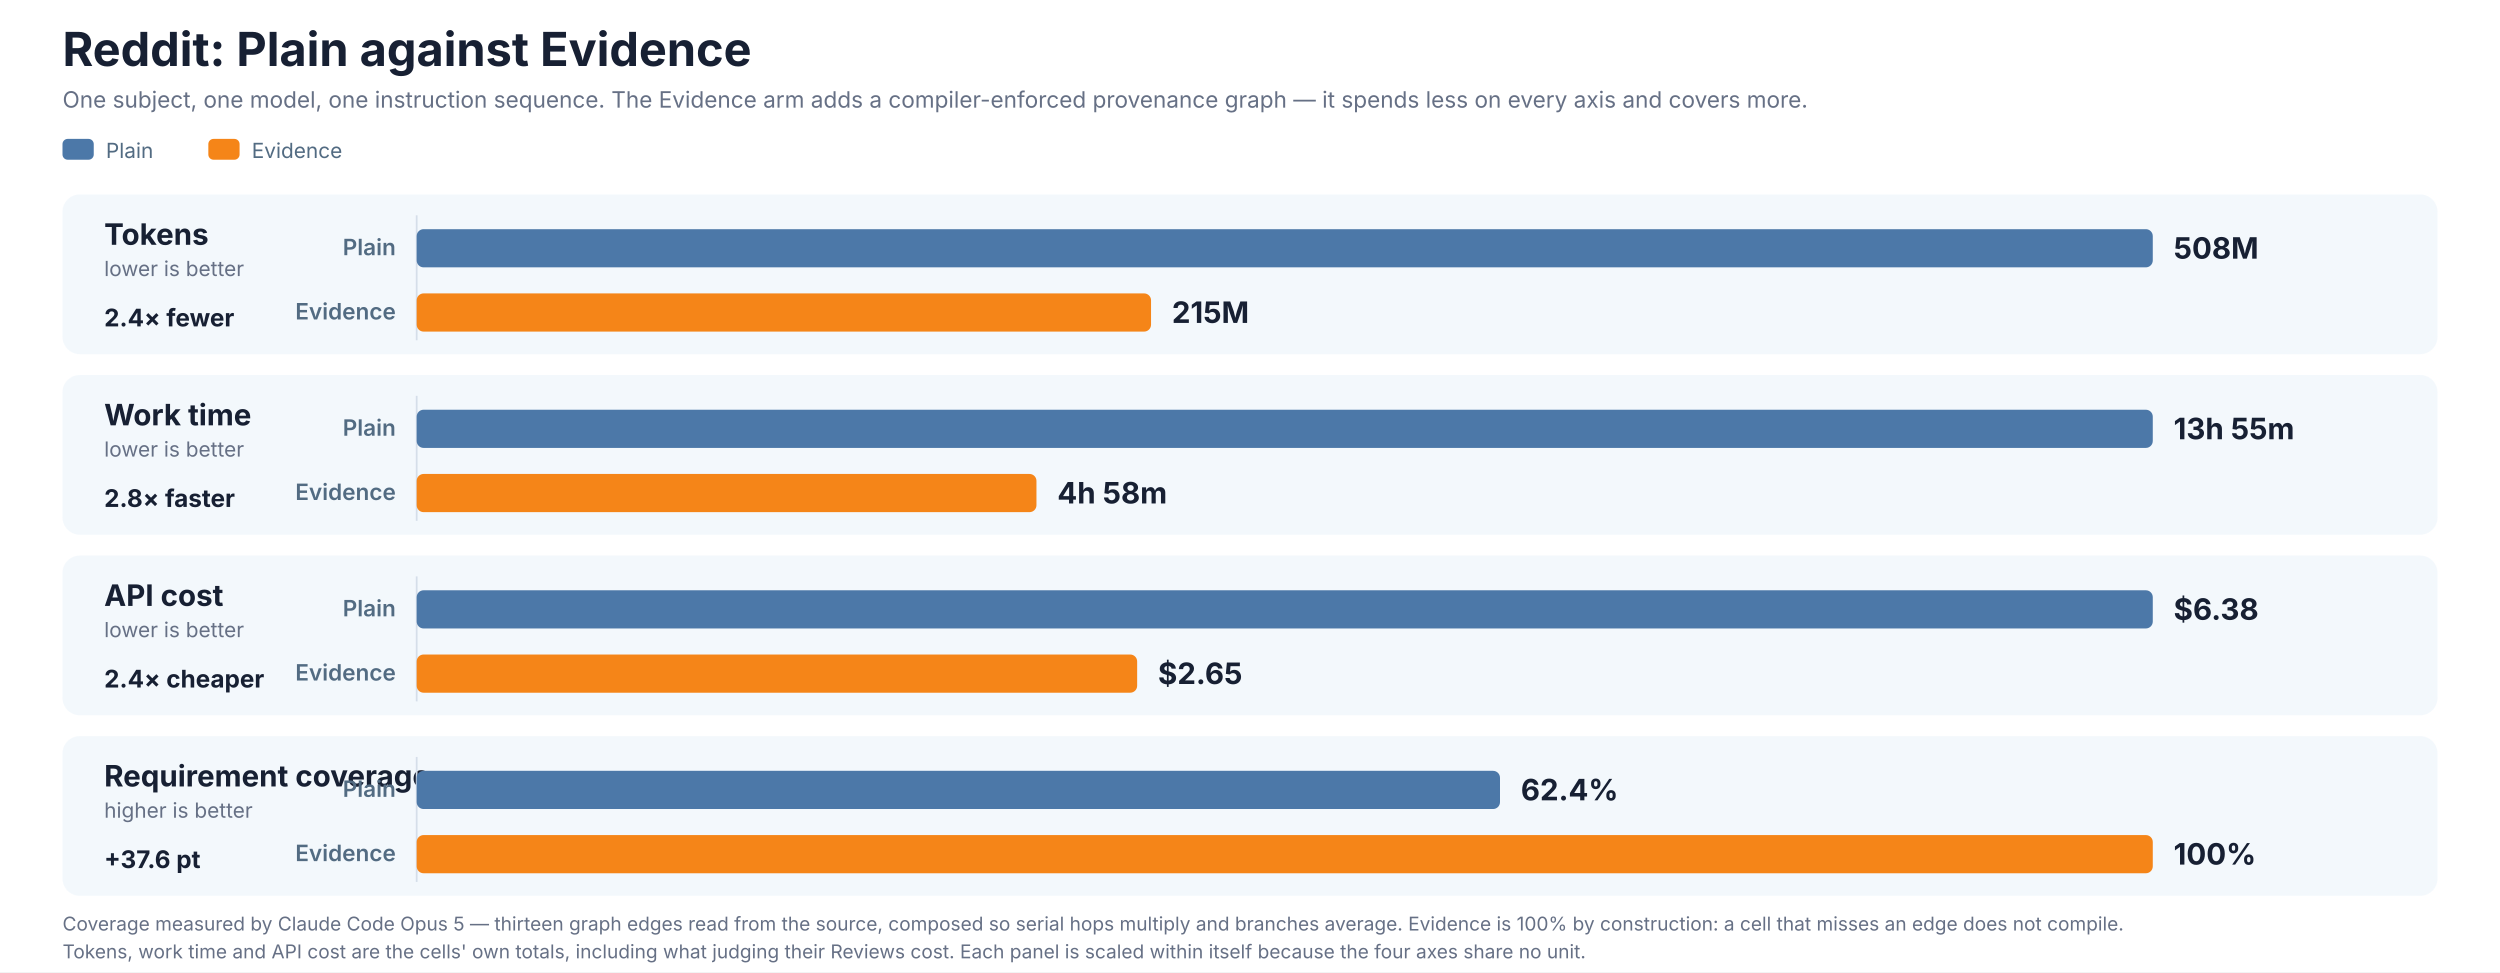
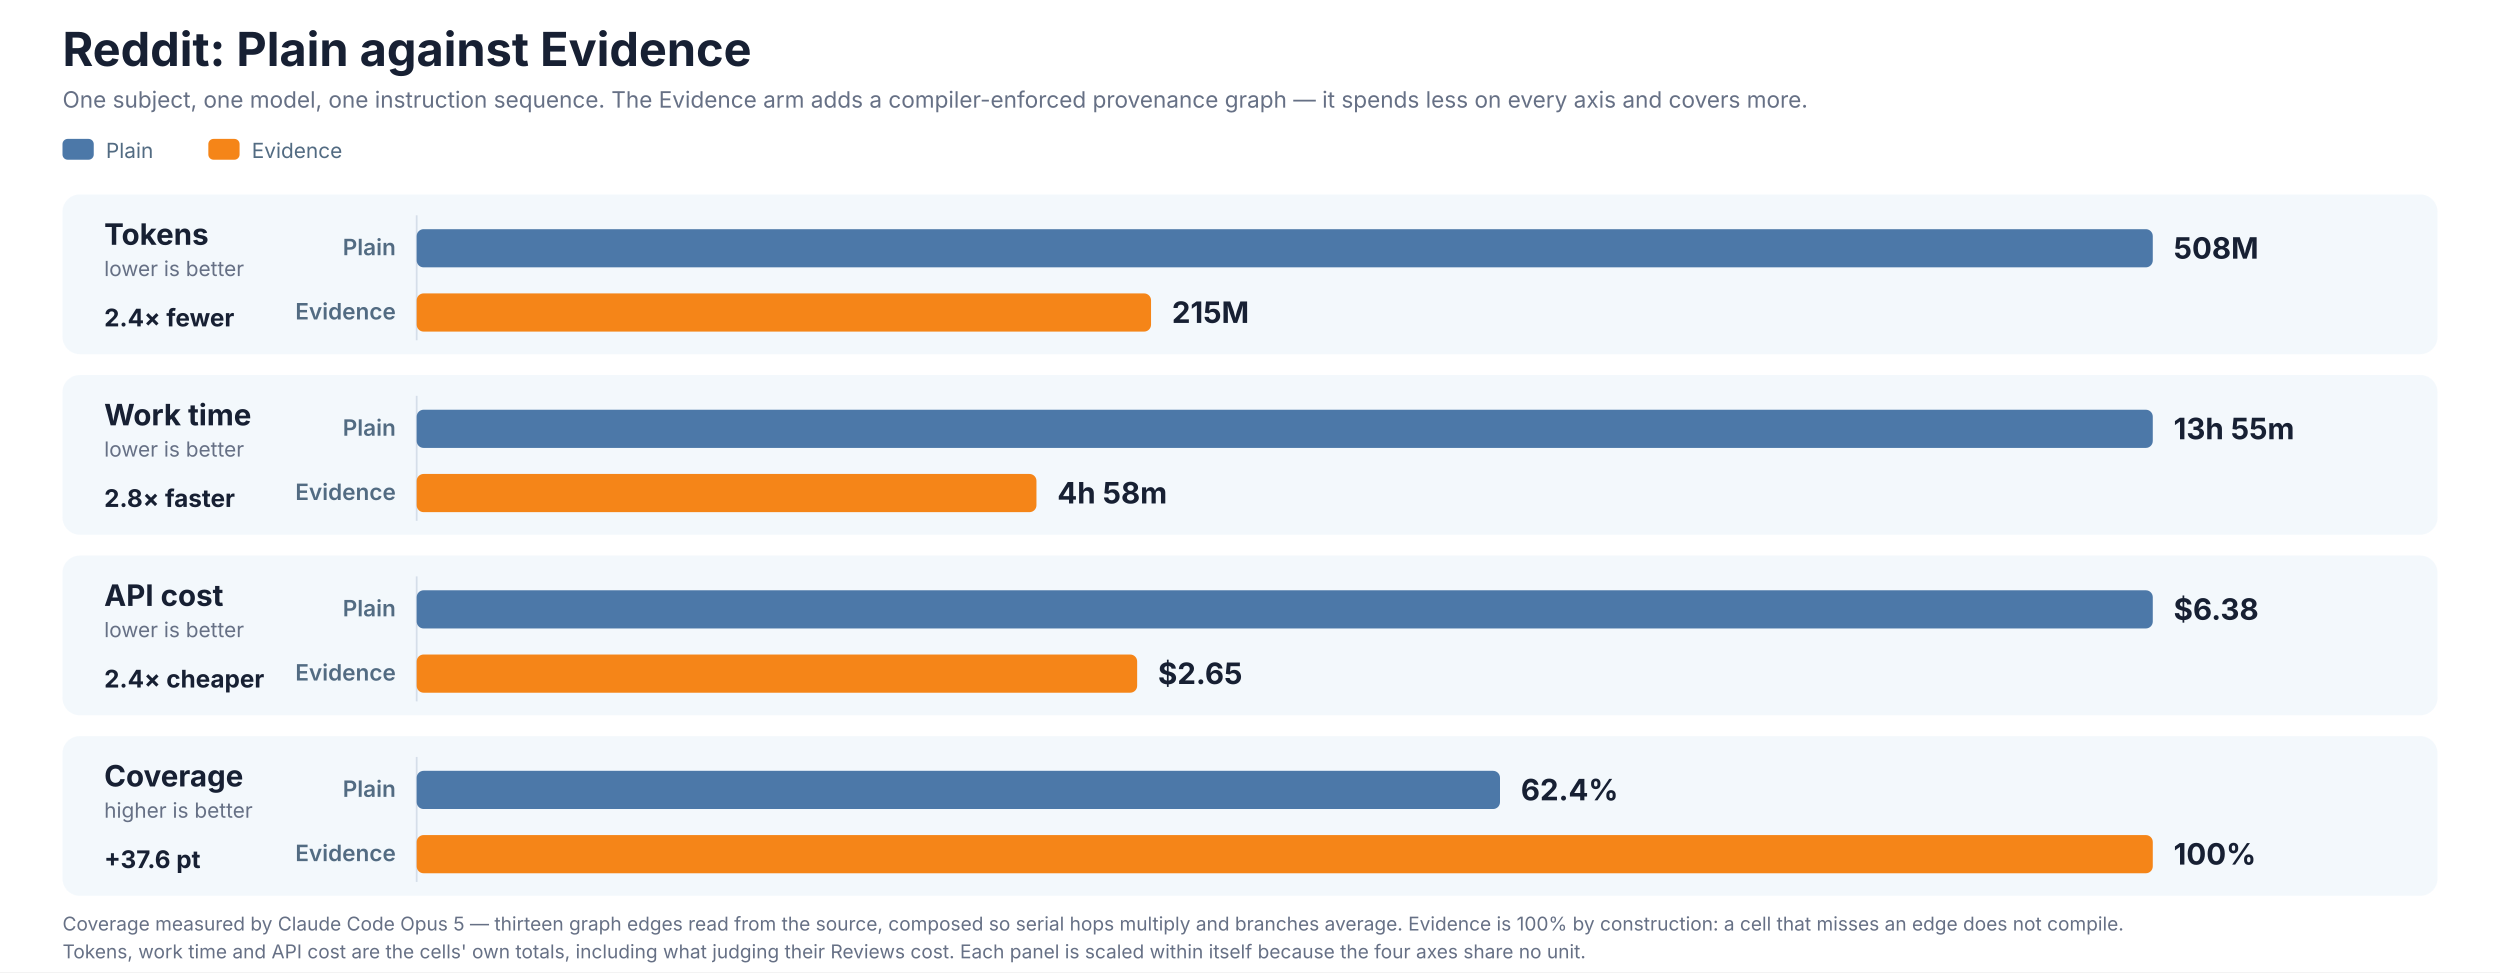
<svg xmlns="http://www.w3.org/2000/svg" role="img" aria-labelledby="title description" viewBox="0 0 1440 560" width="1440" height="560">
  <style>
  text { font-family: Inter, ui-sans-serif, system-ui, -apple-system, BlinkMacSystemFont, 'Segoe UI', sans-serif; fill: #172033; }
  .title { font-size: 27px; font-weight: 700; }
  .subtitle, .generated { font-size: 13px; fill: #667085; }
  .panel-title { font-size: 17px; font-weight: 700; }
  .panel-unit { font-size: 12px; fill: #667085; }
  .value { font-size: 17px; font-weight: 700; }
  .arm { font-size: 13px; font-weight: 600; fill: #526b82; }
  .delta { font-size: 14px; font-weight: 700; }
  .legend { font-size: 12px; fill: #526b82; }
  .baseline { stroke: #d5dee9; stroke-width: 1px; }
  .panel-bg { fill: #e8f2fb; fill-opacity: 0.5; }
  .table-note { font-size: 11px; fill: #667085; }
</style>
  <rect width="1440" height="560" fill="#ffffff" />
  <text x="36" y="38" class="title">Reddit: Plain against Evidence</text>
  <text x="36" y="62" class="subtitle">One subject, one model, one instruction sequence. The Evidence arm adds a compiler-enforced provenance graph — it spends less on every axis and covers more.</text>
  <rect x="36" y="80" width="18" height="12" rx="3" fill="#4c78a8" />
  <text x="61" y="91" class="legend">Plain</text>
  <rect x="120" y="80" width="18" height="12" rx="3" fill="#f58518" />
  <text x="145" y="91" class="legend">Evidence</text>
  <rect x="36" y="112" width="1368" height="92" rx="10" class="panel-bg" />
  <text x="60" y="141" class="panel-title">Tokens</text>
  <text x="60" y="159" class="panel-unit">lower is better</text>
  <text x="60" y="188" class="delta" fill="#f58518">2.4× fewer</text>
  <line x1="240" y1="124" x2="240" y2="196" class="baseline" />
  <text x="228" y="147" text-anchor="end" class="arm">Plain</text>
  <rect x="240" y="132" width="1000" height="22" rx="4" fill="#4c78a8" />
  <text x="1252" y="149" class="value" fill="#4c78a8">508M</text>
  <text x="228" y="184" text-anchor="end" class="arm">Evidence</text>
  <rect x="240" y="169" width="423" height="22" rx="4" fill="#f58518" />
  <text x="675" y="186" class="value" fill="#f58518">215M</text>
  <rect x="36" y="216" width="1368" height="92" rx="10" class="panel-bg" />
  <text x="60" y="245" class="panel-title">Work time</text>
  <text x="60" y="263" class="panel-unit">lower is better</text>
  <text x="60" y="292" class="delta" fill="#f58518">2.8× faster</text>
  <line x1="240" y1="228" x2="240" y2="300" class="baseline" />
  <text x="228" y="251" text-anchor="end" class="arm">Plain</text>
  <rect x="240" y="236" width="1000" height="22" rx="4" fill="#4c78a8" />
  <text x="1252" y="253" class="value" fill="#4c78a8">13h 55m</text>
  <text x="228" y="288" text-anchor="end" class="arm">Evidence</text>
  <rect x="240" y="273" width="357" height="22" rx="4" fill="#f58518" />
  <text x="609" y="290" class="value" fill="#f58518">4h 58m</text>
  <rect x="36" y="320" width="1368" height="92" rx="10" class="panel-bg" />
  <text x="60" y="349" class="panel-title">API cost</text>
  <text x="60" y="367" class="panel-unit">lower is better</text>
  <text x="60" y="396" class="delta" fill="#f58518">2.4× cheaper</text>
  <line x1="240" y1="332" x2="240" y2="404" class="baseline" />
  <text x="228" y="355" text-anchor="end" class="arm">Plain</text>
  <rect x="240" y="340" width="1000" height="22" rx="4" fill="#4c78a8" />
  <text x="1252" y="357" class="value" fill="#4c78a8">$6.38</text>
  <text x="228" y="392" text-anchor="end" class="arm">Evidence</text>
  <rect x="240" y="377" width="415" height="22" rx="4" fill="#f58518" />
  <text x="667" y="394" class="value" fill="#f58518">$2.65</text>
  <rect x="36" y="424" width="1368" height="92" rx="10" class="panel-bg" />
-   <text x="60" y="453" class="panel-title">Requirement coverage</text>
+   <text x="60" y="453" class="panel-title">Coverage</text>
  <text x="60" y="471" class="panel-unit">higher is better</text>
  <text x="60" y="500" class="delta" fill="#f58518">+37.6 pt</text>
  <line x1="240" y1="436" x2="240" y2="508" class="baseline" />
  <text x="228" y="459" text-anchor="end" class="arm">Plain</text>
  <rect x="240" y="444" width="624" height="22" rx="4" fill="#4c78a8" />
  <text x="876" y="461" class="value" fill="#4c78a8">62.4%</text>
  <text x="228" y="496" text-anchor="end" class="arm">Evidence</text>
  <rect x="240" y="481" width="1000" height="22" rx="4" fill="#f58518" />
  <text x="1252" y="498" class="value" fill="#f58518">100%</text>
  <text x="36" y="536" class="table-note">Coverage measured by Claude Code Opus 5 — thirteen graph edges read from the source, composed so serial hops multiply and branches average. Evidence is 100% by construction: a cell that misses an edge does not compile.</text>
  <text x="36" y="552" class="table-note">Tokens, work time and API cost are the cells' own totals, including what judging their Reviews cost. Each panel is scaled within itself because the four axes share no unit.</text>
</svg>
